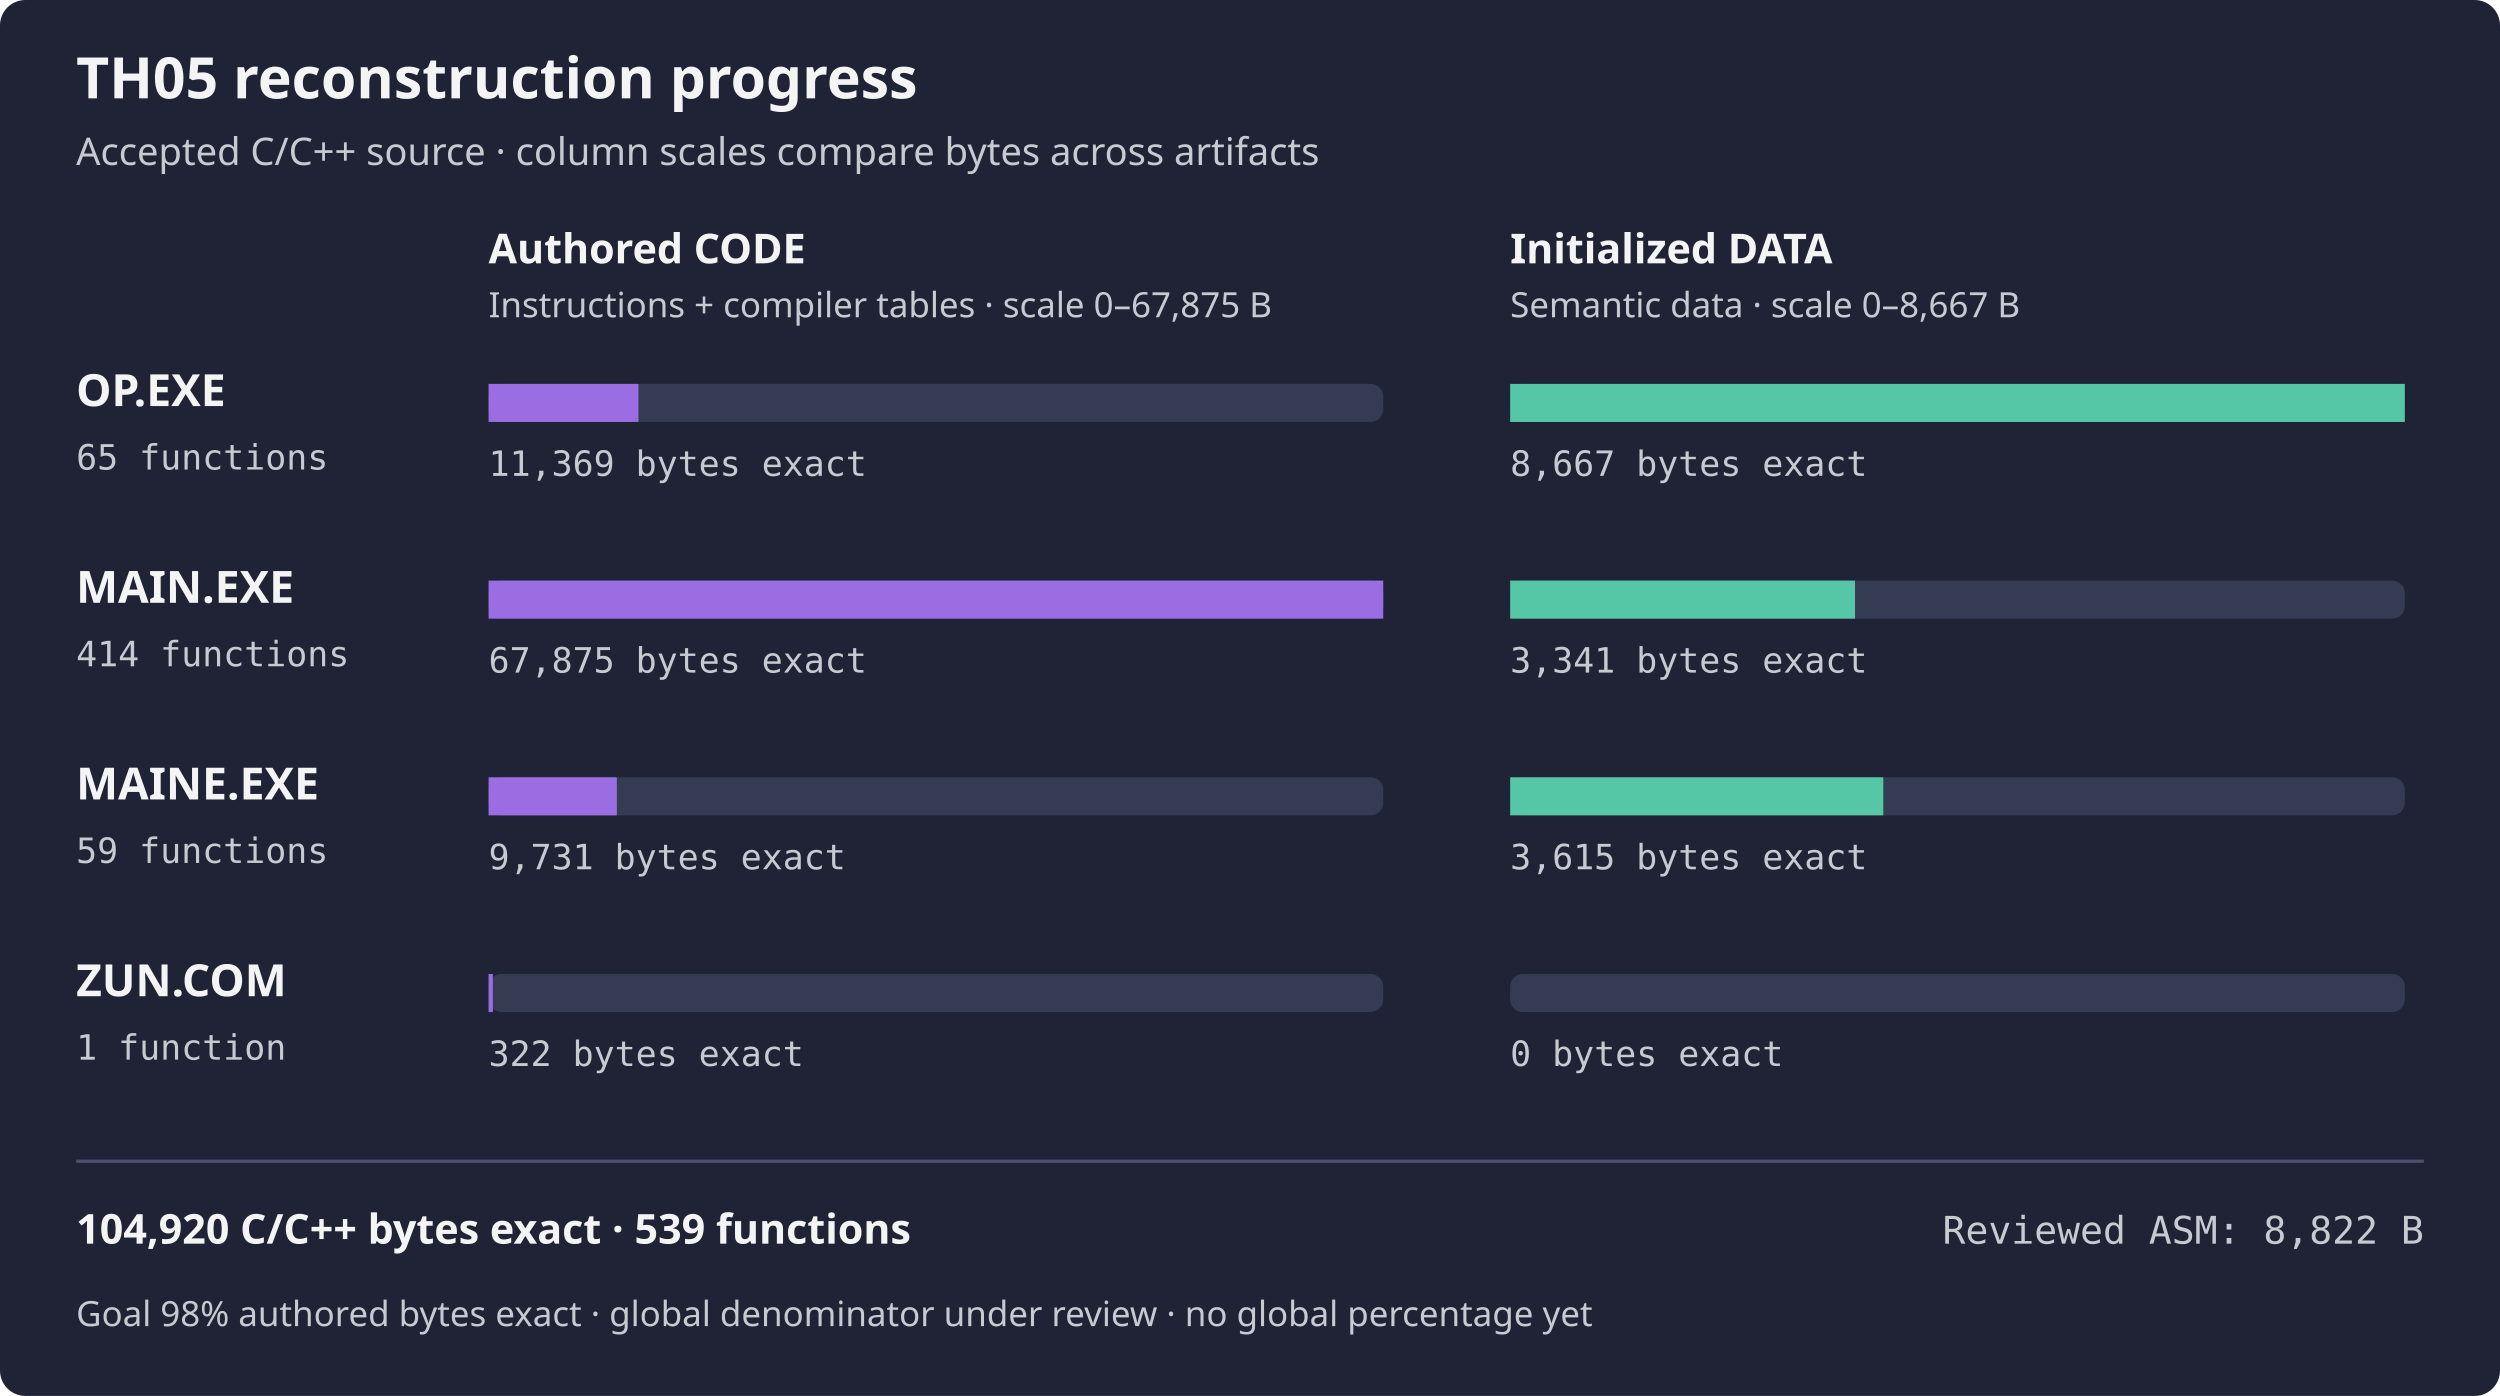
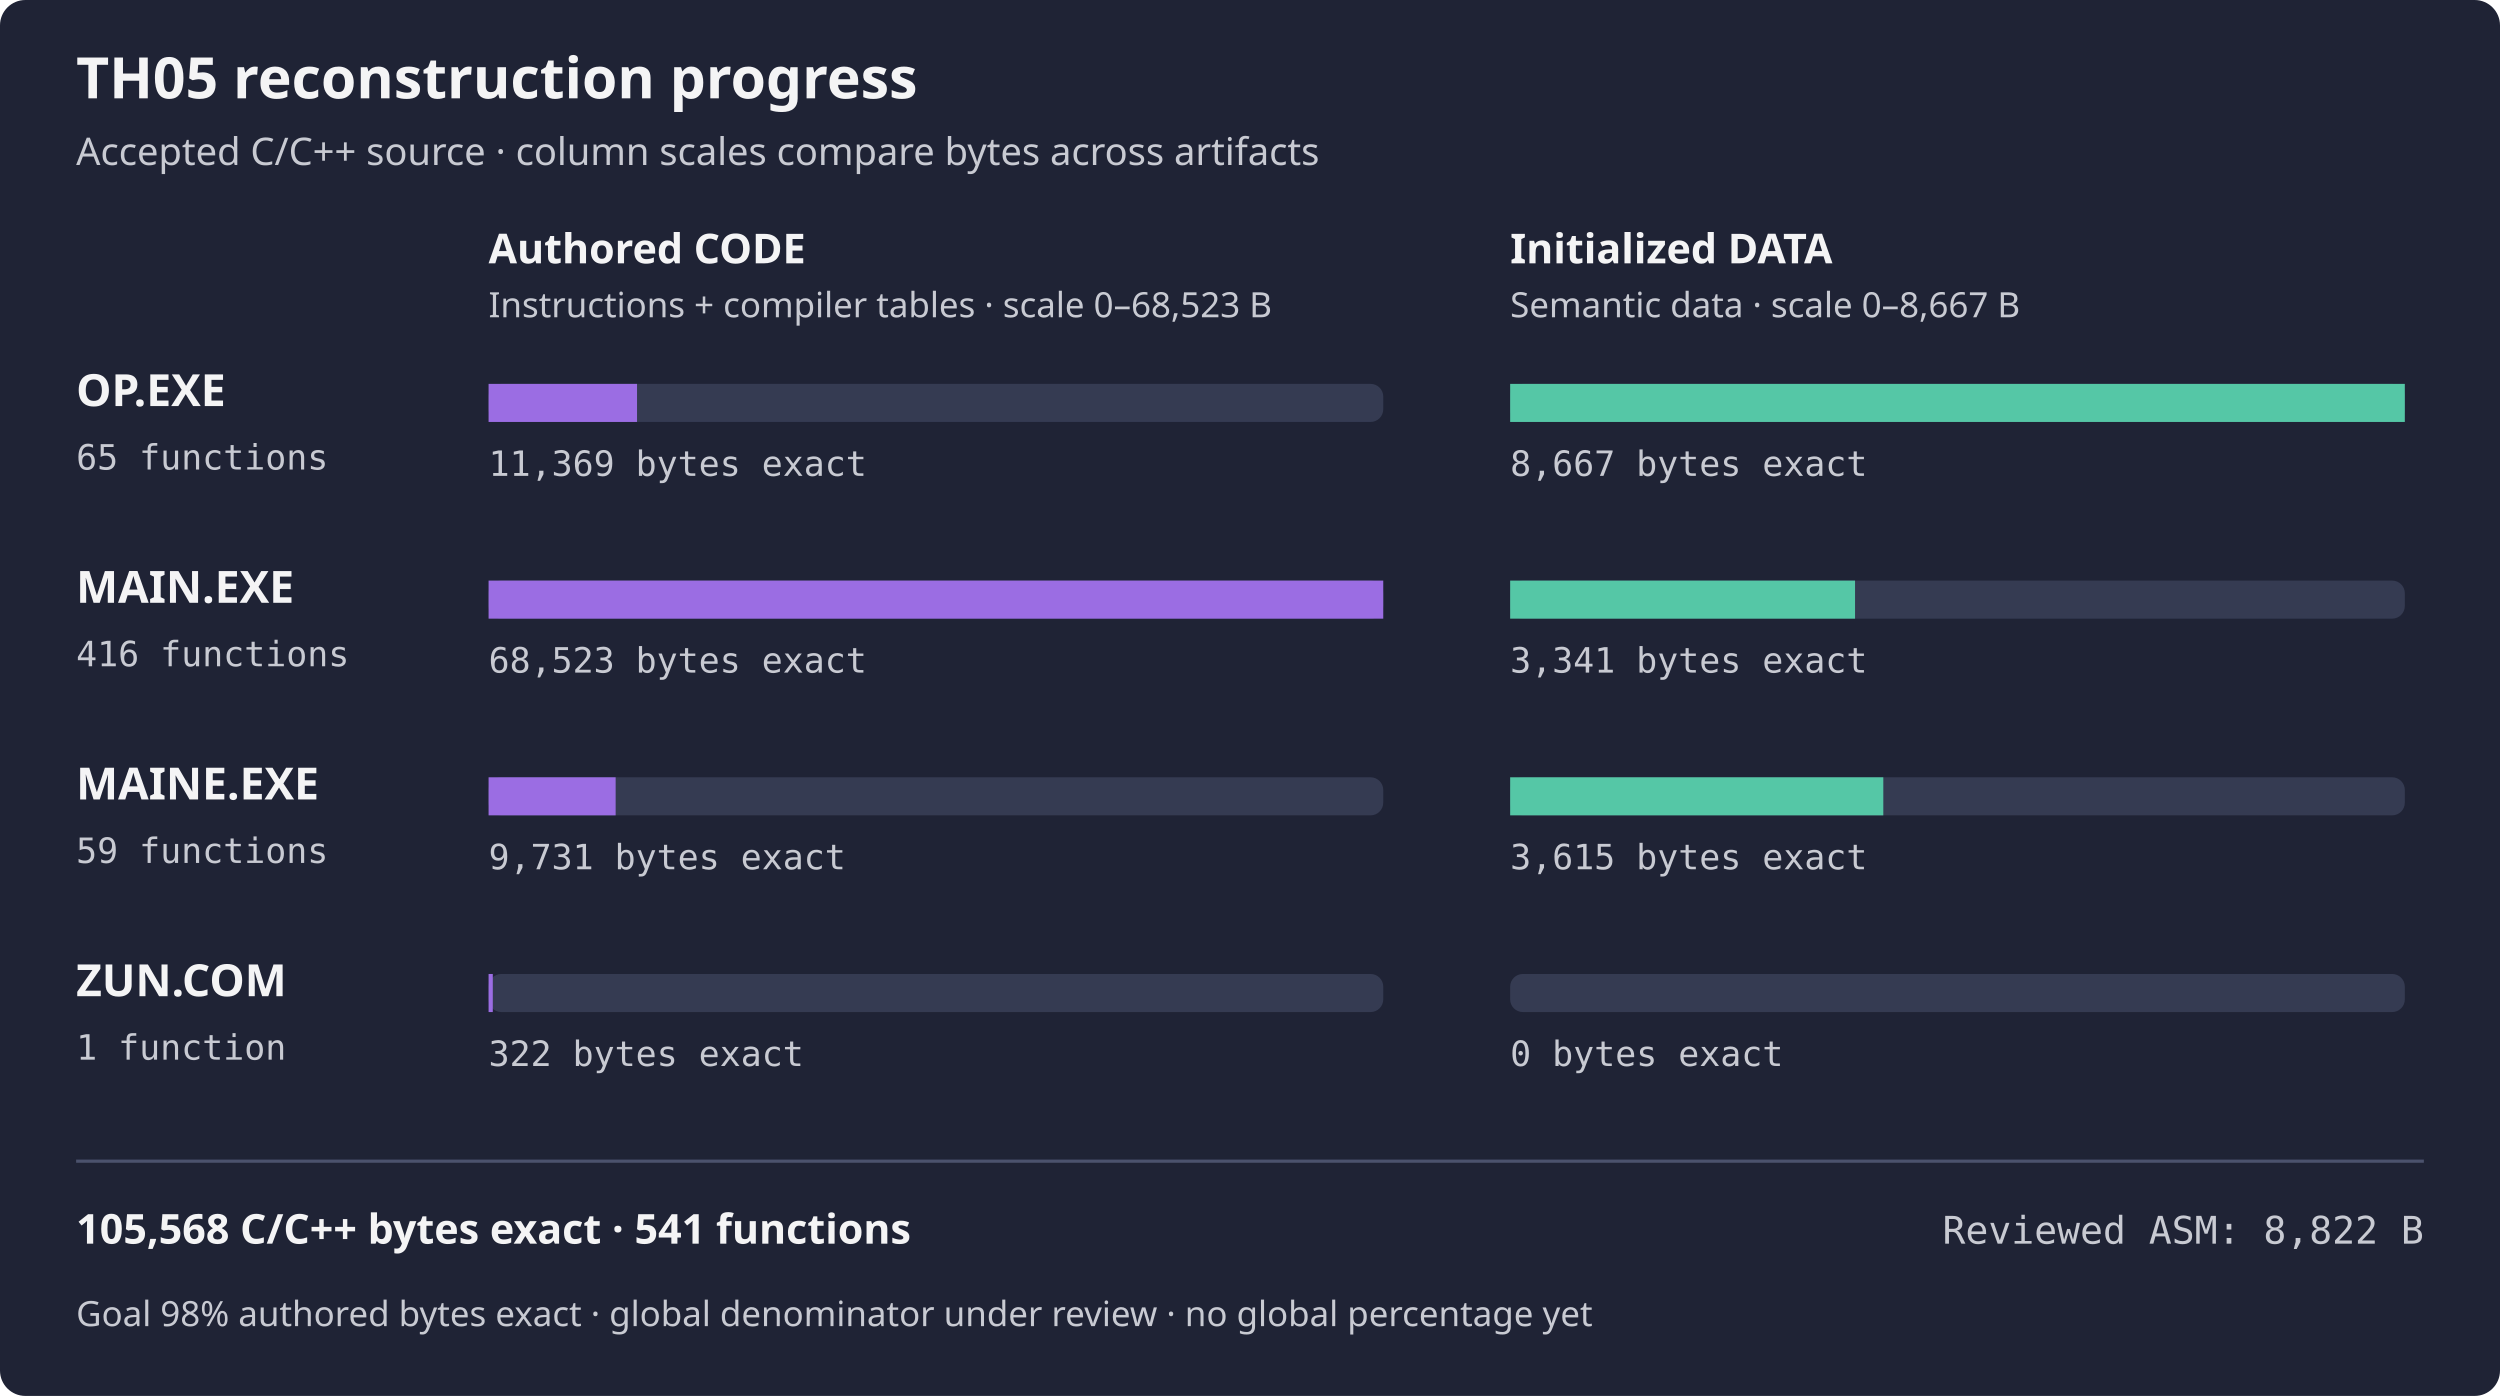
<svg xmlns="http://www.w3.org/2000/svg" width="788" height="440" viewBox="0 0 788 440" role="img" aria-labelledby="title desc">
  <rect width="788" height="440" rx="8" fill="#1f2335" />
  <g fill="#f4f4f5" font-family="sans-serif">
    <text x="24" y="31" font-size="18" font-weight="600">TH05 reconstruction progress</text>
    <text x="24" y="52" fill="#c8cad2" font-size="12">Accepted C/C++ source · column scales compare bytes across artifacts</text>
    <text x="154" y="83" font-size="13" font-weight="600">Authored CODE</text>
    <text x="476" y="83" font-size="13" font-weight="600">Initialized DATA</text>
-     <text x="154" y="100" fill="#c8cad2" font-size="11">Instructions + compiler tables · scale 0–67,875 B</text>
+     <text x="154" y="100" fill="#c8cad2" font-size="11">Instructions + compiler tables · scale 0–68,523 B</text>
    <text x="476" y="100" fill="#c8cad2" font-size="11">Semantic data · scale 0–8,667 B</text>
    <text x="24" y="128" font-size="14" font-weight="600">OP.EXE</text>
    <text x="24" y="148" fill="#c8cad2" font-family="monospace" font-size="11">65 functions</text>
    <rect x="154" y="121" width="282" height="12" rx="4" fill="#353b52" />
-     <rect x="154" y="121" width="47.23" height="12" fill="#9b6de3" />
+     <rect x="154" y="121" width="46.79" height="12" fill="#9b6de3" />
    <rect x="476" y="121" width="282" height="12" rx="4" fill="#353b52" />
    <rect x="476" y="121" width="282.00" height="12" fill="#55c7a6" />
    <text x="154" y="150" fill="#c8cad2" font-family="monospace" font-size="11">11,369 bytes exact</text>
    <text x="476" y="150" fill="#c8cad2" font-family="monospace" font-size="11">8,667 bytes exact</text>
    <text x="24" y="190" font-size="14" font-weight="600">MAIN.EXE</text>
-     <text x="24" y="210" fill="#c8cad2" font-family="monospace" font-size="11">414 functions</text>
+     <text x="24" y="210" fill="#c8cad2" font-family="monospace" font-size="11">416 functions</text>
    <rect x="154" y="183" width="282" height="12" rx="4" fill="#353b52" />
    <rect x="154" y="183" width="282.00" height="12" fill="#9b6de3" />
    <rect x="476" y="183" width="282" height="12" rx="4" fill="#353b52" />
    <rect x="476" y="183" width="108.71" height="12" fill="#55c7a6" />
-     <text x="154" y="212" fill="#c8cad2" font-family="monospace" font-size="11">67,875 bytes exact</text>
+     <text x="154" y="212" fill="#c8cad2" font-family="monospace" font-size="11">68,523 bytes exact</text>
    <text x="476" y="212" fill="#c8cad2" font-family="monospace" font-size="11">3,341 bytes exact</text>
    <text x="24" y="252" font-size="14" font-weight="600">MAINE.EXE</text>
    <text x="24" y="272" fill="#c8cad2" font-family="monospace" font-size="11">59 functions</text>
    <rect x="154" y="245" width="282" height="12" rx="4" fill="#353b52" />
-     <rect x="154" y="245" width="40.43" height="12" fill="#9b6de3" />
+     <rect x="154" y="245" width="40.05" height="12" fill="#9b6de3" />
    <rect x="476" y="245" width="282" height="12" rx="4" fill="#353b52" />
    <rect x="476" y="245" width="117.62" height="12" fill="#55c7a6" />
    <text x="154" y="274" fill="#c8cad2" font-family="monospace" font-size="11">9,731 bytes exact</text>
    <text x="476" y="274" fill="#c8cad2" font-family="monospace" font-size="11">3,615 bytes exact</text>
    <text x="24" y="314" font-size="14" font-weight="600">ZUN.COM</text>
    <text x="24" y="334" fill="#c8cad2" font-family="monospace" font-size="11">1 function</text>
    <rect x="154" y="307" width="282" height="12" rx="4" fill="#353b52" />
-     <rect x="154" y="307" width="1.34" height="12" fill="#9b6de3" />
+     <rect x="154" y="307" width="1.33" height="12" fill="#9b6de3" />
    <rect x="476" y="307" width="282" height="12" rx="4" fill="#353b52" />
    <rect x="476" y="307" width="0.00" height="12" fill="#55c7a6" />
    <text x="154" y="336" fill="#c8cad2" font-family="monospace" font-size="11">322 bytes exact</text>
    <text x="476" y="336" fill="#c8cad2" font-family="monospace" font-size="11">0 bytes exact</text>
    <path d="M24 366 H764" stroke="#4b526d" />
-     <text x="24" y="392" font-size="13" font-weight="600">104,920 C/C++ bytes exact · 539 functions</text>
+     <text x="24" y="392" font-size="13" font-weight="600">105,568 C/C++ bytes exact · 541 functions</text>
    <text x="764" y="392" fill="#c8cad2" text-anchor="end" font-family="monospace" font-size="12">Reviewed ASM: 8,822 B</text>
    <text x="24" y="418" fill="#c8cad2" font-size="11">Goal 98% authored bytes exact · global denominator under review · no global percentage yet</text>
  </g>
</svg>
